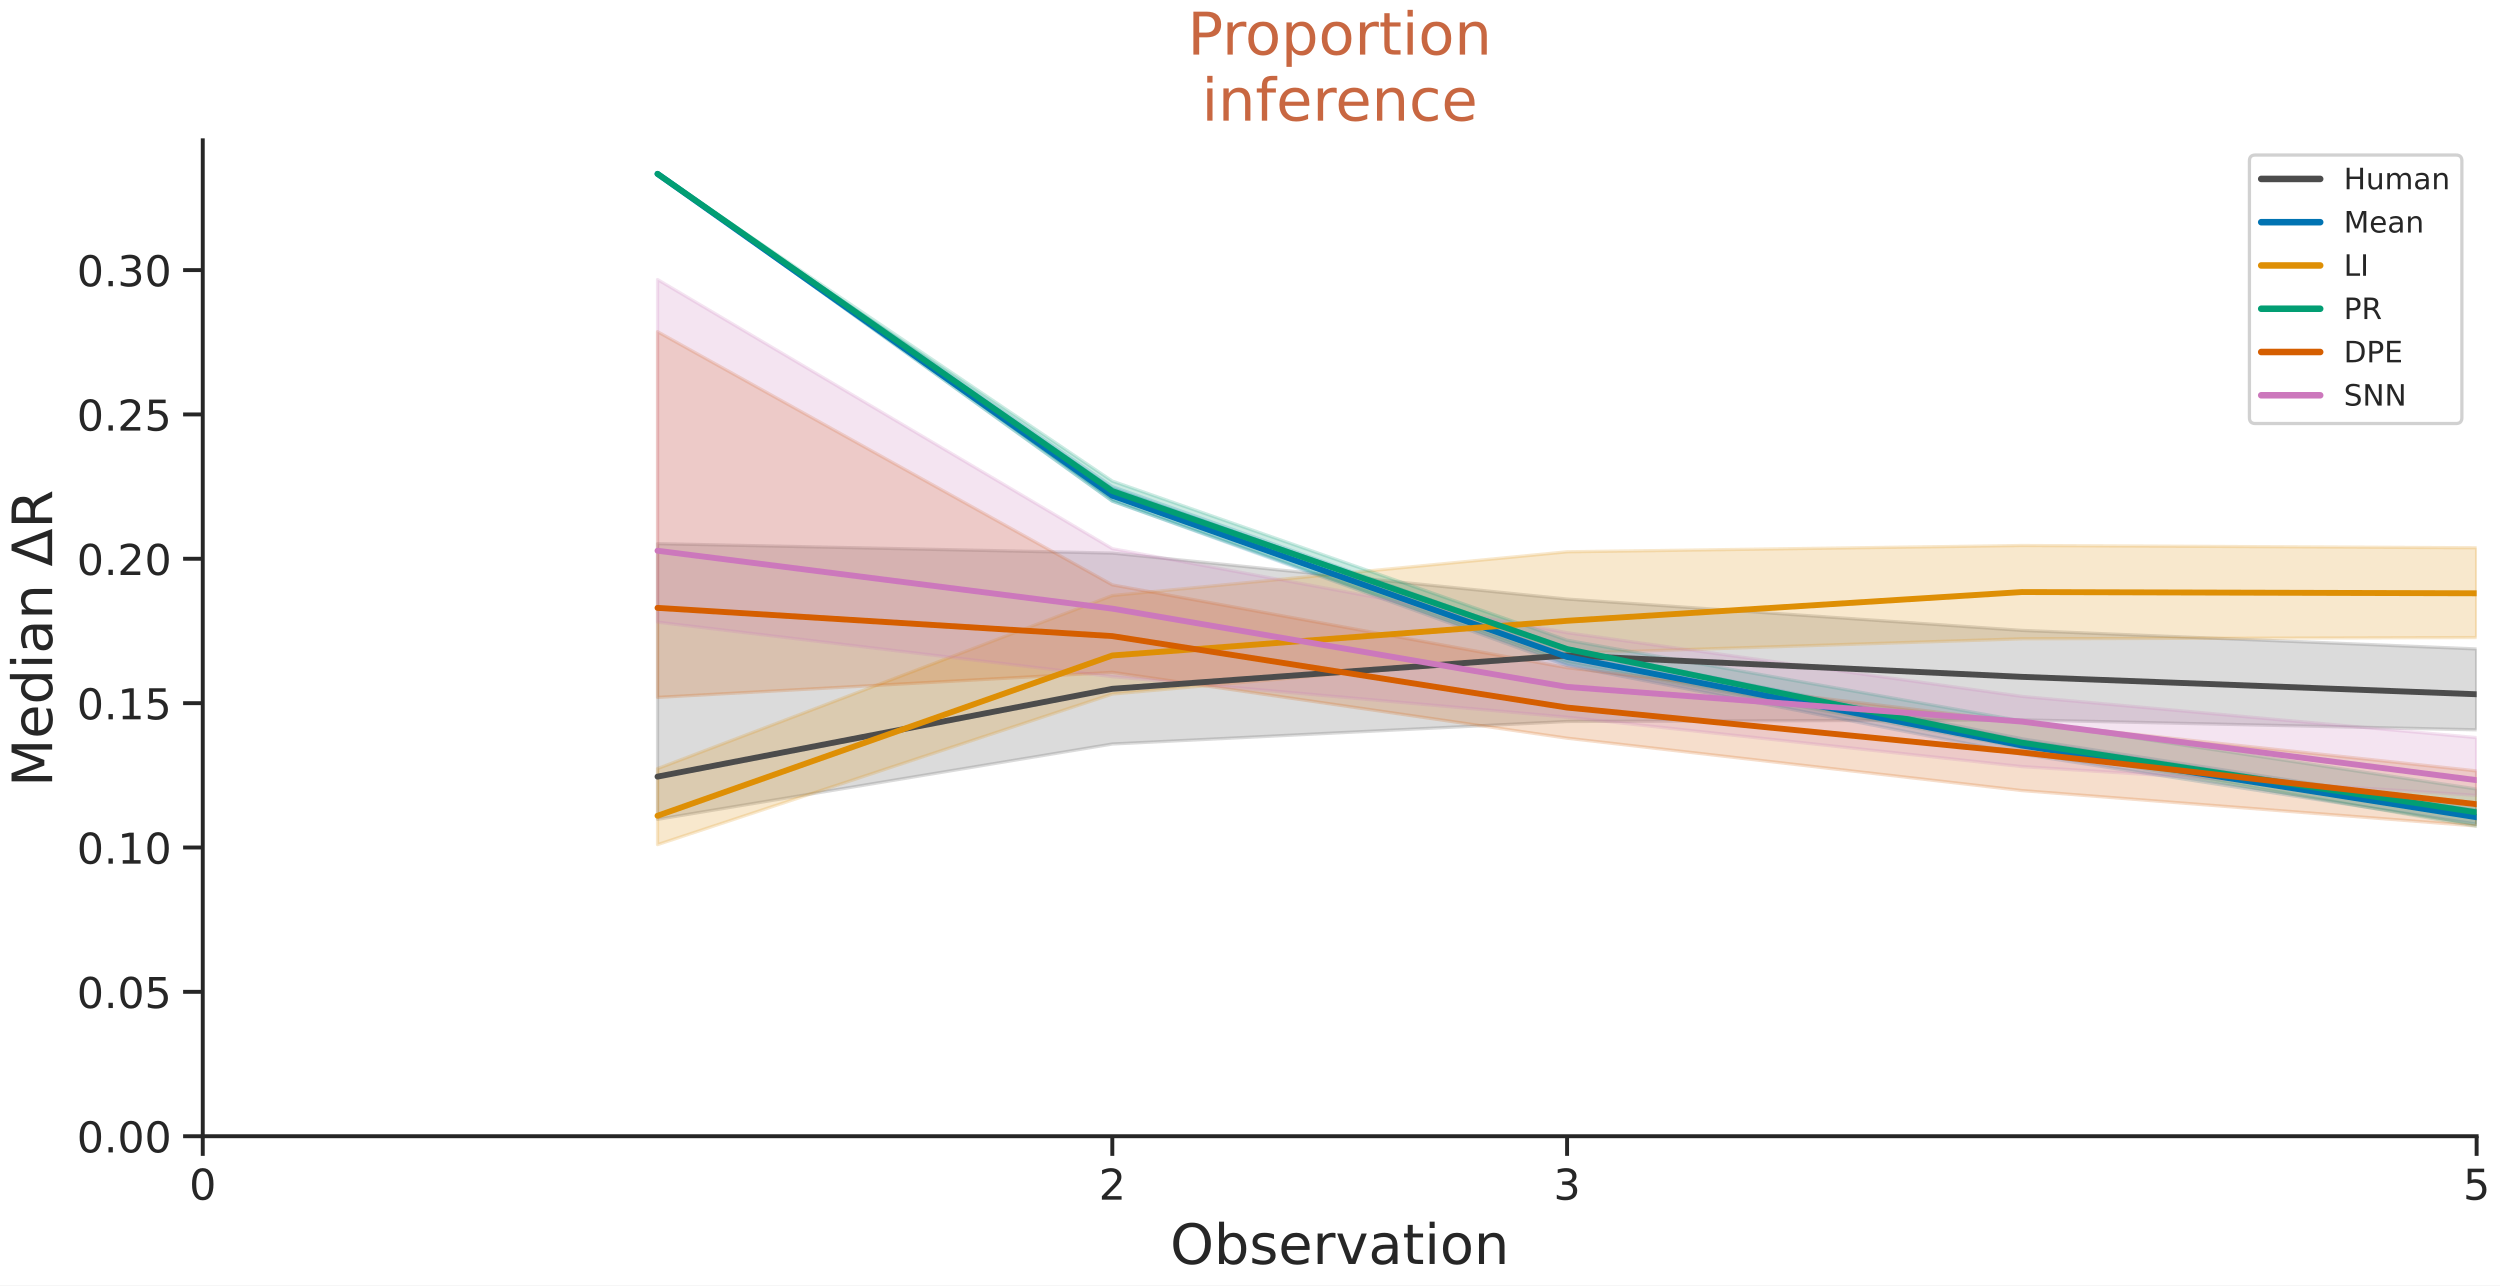
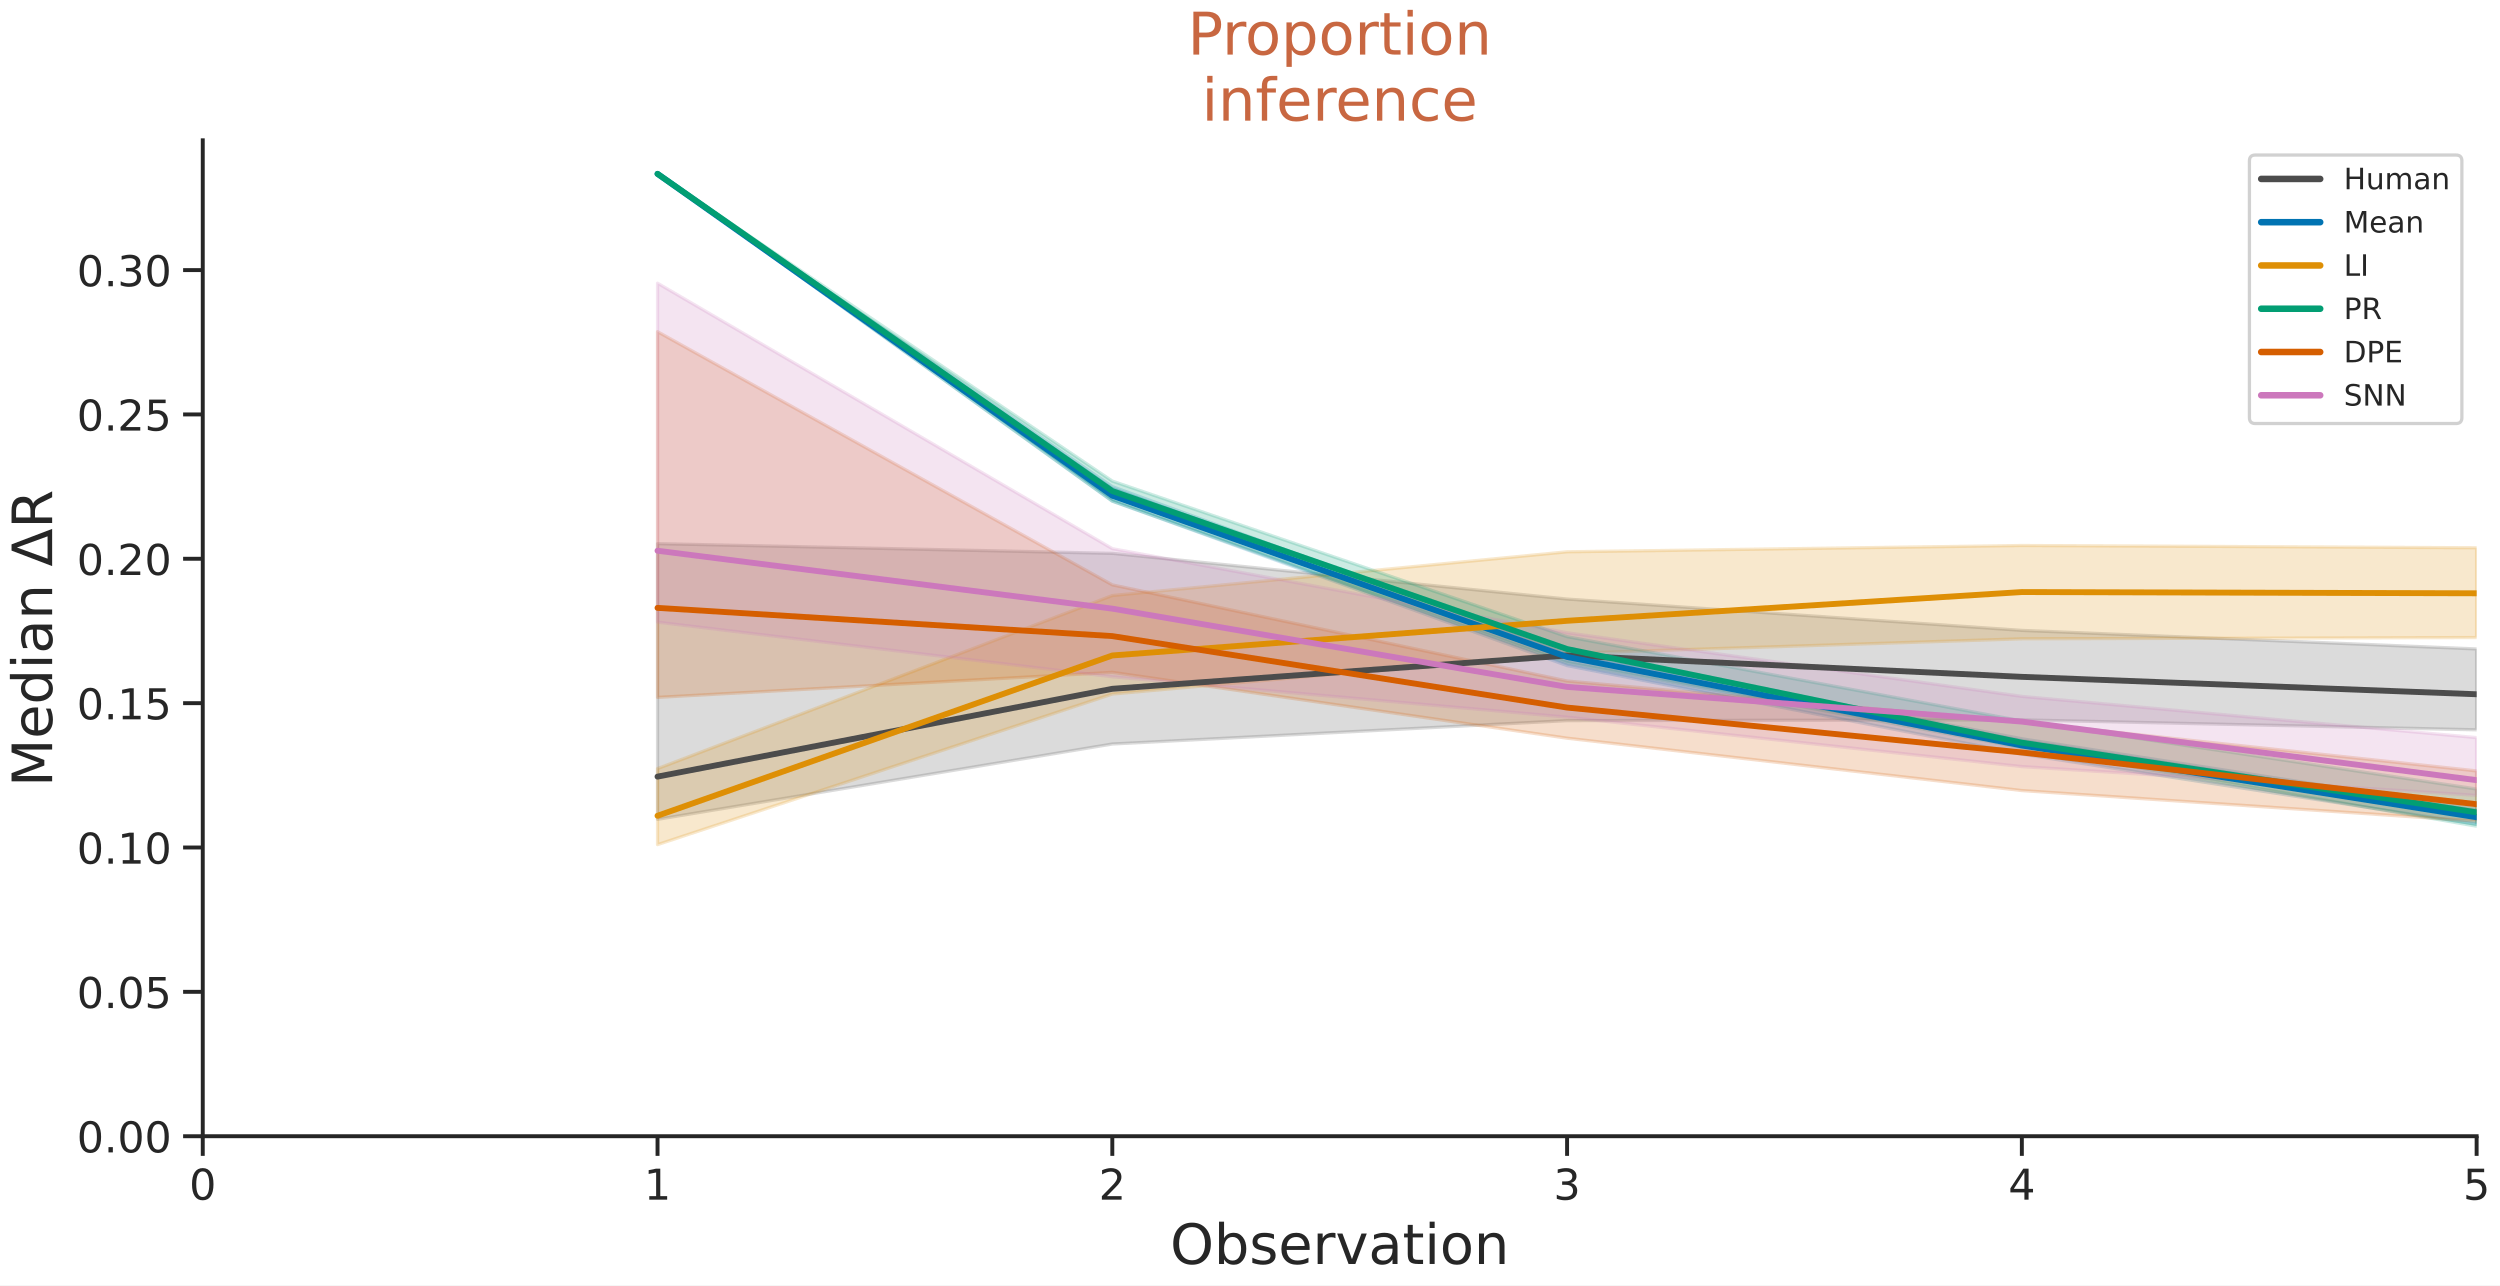
<svg xmlns="http://www.w3.org/2000/svg" xmlns:xlink="http://www.w3.org/1999/xlink" width="763.2pt" height="392.4pt" viewBox="0 0 763.2 392.4" version="1.1">
  <defs>
    <style type="text/css">*{stroke-linejoin: round; stroke-linecap: butt}</style>
  </defs>
  <g id="figure_1">
    <g id="patch_1">
      <path d="M 0 392.4  L 763.2 392.4  L 763.2 0  L 0 0  z " style="fill: #ffffff" />
    </g>
    <g id="axes_1">
      <g id="patch_2">
        <path d="M 61.898 346.865  L 756.064 346.865  L 756.064 42.833  L 61.898 42.833  z " style="fill: #ffffff" />
      </g>
      <g id="matplotlib.axis_1">
        <g id="xtick_1">
          <g id="line2d_1">
            <defs>
-               <path id="m73cd4282ad" d="M 0 0  L 0 6  " style="stroke: #262626; stroke-width: 1.2" />
-             </defs>
-             <g>
-               <use xlink:href="#m73cd4282ad" x="61.898" y="346.865" style="fill: #262626; stroke: #262626; stroke-width: 1.2" />
+               <path id="m73b53e0056" d="M 0 0  L 0 6  " style="stroke: #262626; stroke-width: 1.2" />
+             </defs>
+             <g>
+               <use xlink:href="#m73b53e0056" x="61.898" y="346.865" style="fill: #262626; stroke: #262626; stroke-width: 1.2" />
            </g>
          </g>
          <g id="text_1">
            <g style="fill: #262626" transform="translate(57.76274 366.2434) scale(0.13 -0.13)">
              <defs>
                <path id="DejaVuSans-30" d="M 2034 4250  Q 1547 4250 1301 3770  Q 1056 3291 1056 2328  Q 1056 1369 1301 889  Q 1547 409 2034 409  Q 2525 409 2770 889  Q 3016 1369 3016 2328  Q 3016 3291 2770 3770  Q 2525 4250 2034 4250  z M 2034 4750  Q 2819 4750 3233 4129  Q 3647 3509 3647 2328  Q 3647 1150 3233 529  Q 2819 -91 2034 -91  Q 1250 -91 836 529  Q 422 1150 422 2328  Q 422 3509 836 4129  Q 1250 4750 2034 4750  z " transform="scale(0.015625)" />
              </defs>
              <use xlink:href="#DejaVuSans-30" />
            </g>
          </g>
        </g>
        <g id="xtick_2">
          <g id="line2d_2">
            <g>
-               <use xlink:href="#m73cd4282ad" x="339.565" y="346.865" style="fill: #262626; stroke: #262626; stroke-width: 1.2" />
+               <use xlink:href="#m73b53e0056" x="200.732" y="346.865" style="fill: #262626; stroke: #262626; stroke-width: 1.2" />
            </g>
          </g>
          <g id="text_2">
-             <g style="fill: #262626" transform="translate(335.429 366.2434) scale(0.13 -0.13)">
-               <defs>
-                 <path id="DejaVuSans-32" d="M 1228 531  L 3431 531  L 3431 0  L 469 0  L 469 531  Q 828 903 1448 1529  Q 2069 2156 2228 2338  Q 2531 2678 2651 2914  Q 2772 3150 2772 3378  Q 2772 3750 2511 3984  Q 2250 4219 1831 4219  Q 1534 4219 1204 4116  Q 875 4013 500 3803  L 500 4441  Q 881 4594 1212 4672  Q 1544 4750 1819 4750  Q 2544 4750 2975 4387  Q 3406 4025 3406 3419  Q 3406 3131 3298 2873  Q 3191 2616 2906 2266  Q 2828 2175 2409 1742  Q 1991 1309 1228 531  z " transform="scale(0.015625)" />
-               </defs>
-               <use xlink:href="#DejaVuSans-32" />
+             <g style="fill: #262626" transform="translate(196.5959 366.2434) scale(0.13 -0.13)">
+               <defs>
+                 <path id="DejaVuSans-31" d="M 794 531  L 1825 531  L 1825 4091  L 703 3866  L 703 4441  L 1819 4666  L 2450 4666  L 2450 531  L 3481 531  L 3481 0  L 794 0  L 794 531  z " transform="scale(0.015625)" />
+               </defs>
+               <use xlink:href="#DejaVuSans-31" />
            </g>
          </g>
        </g>
        <g id="xtick_3">
          <g id="line2d_3">
            <g>
-               <use xlink:href="#m73cd4282ad" x="478.398" y="346.865" style="fill: #262626; stroke: #262626; stroke-width: 1.2" />
+               <use xlink:href="#m73b53e0056" x="339.565" y="346.865" style="fill: #262626; stroke: #262626; stroke-width: 1.2" />
            </g>
          </g>
          <g id="text_3">
-             <g style="fill: #262626" transform="translate(474.2622 366.2434) scale(0.13 -0.13)">
-               <defs>
-                 <path id="DejaVuSans-33" d="M 2597 2516  Q 3050 2419 3304 2112  Q 3559 1806 3559 1356  Q 3559 666 3084 287  Q 2609 -91 1734 -91  Q 1441 -91 1130 -33  Q 819 25 488 141  L 488 750  Q 750 597 1062 519  Q 1375 441 1716 441  Q 2309 441 2620 675  Q 2931 909 2931 1356  Q 2931 1769 2642 2001  Q 2353 2234 1838 2234  L 1294 2234  L 1294 2753  L 1863 2753  Q 2328 2753 2575 2939  Q 2822 3125 2822 3475  Q 2822 3834 2567 4026  Q 2313 4219 1838 4219  Q 1578 4219 1281 4162  Q 984 4106 628 3988  L 628 4550  Q 988 4650 1302 4700  Q 1616 4750 1894 4750  Q 2613 4750 3031 4423  Q 3450 4097 3450 3541  Q 3450 3153 3228 2886  Q 3006 2619 2597 2516  z " transform="scale(0.015625)" />
-               </defs>
-               <use xlink:href="#DejaVuSans-33" />
+             <g style="fill: #262626" transform="translate(335.429 366.2434) scale(0.13 -0.13)">
+               <defs>
+                 <path id="DejaVuSans-32" d="M 1228 531  L 3431 531  L 3431 0  L 469 0  L 469 531  Q 828 903 1448 1529  Q 2069 2156 2228 2338  Q 2531 2678 2651 2914  Q 2772 3150 2772 3378  Q 2772 3750 2511 3984  Q 2250 4219 1831 4219  Q 1534 4219 1204 4116  Q 875 4013 500 3803  L 500 4441  Q 881 4594 1212 4672  Q 1544 4750 1819 4750  Q 2544 4750 2975 4387  Q 3406 4025 3406 3419  Q 3406 3131 3298 2873  Q 3191 2616 2906 2266  Q 2828 2175 2409 1742  Q 1991 1309 1228 531  z " transform="scale(0.015625)" />
+               </defs>
+               <use xlink:href="#DejaVuSans-32" />
            </g>
          </g>
        </g>
        <g id="xtick_4">
          <g id="line2d_4">
            <g>
-               <use xlink:href="#m73cd4282ad" x="756.064" y="346.865" style="fill: #262626; stroke: #262626; stroke-width: 1.2" />
+               <use xlink:href="#m73b53e0056" x="478.398" y="346.865" style="fill: #262626; stroke: #262626; stroke-width: 1.2" />
            </g>
          </g>
          <g id="text_4">
+             <g style="fill: #262626" transform="translate(474.2622 366.2434) scale(0.13 -0.13)">
+               <defs>
+                 <path id="DejaVuSans-33" d="M 2597 2516  Q 3050 2419 3304 2112  Q 3559 1806 3559 1356  Q 3559 666 3084 287  Q 2609 -91 1734 -91  Q 1441 -91 1130 -33  Q 819 25 488 141  L 488 750  Q 750 597 1062 519  Q 1375 441 1716 441  Q 2309 441 2620 675  Q 2931 909 2931 1356  Q 2931 1769 2642 2001  Q 2353 2234 1838 2234  L 1294 2234  L 1294 2753  L 1863 2753  Q 2328 2753 2575 2939  Q 2822 3125 2822 3475  Q 2822 3834 2567 4026  Q 2313 4219 1838 4219  Q 1578 4219 1281 4162  Q 984 4106 628 3988  L 628 4550  Q 988 4650 1302 4700  Q 1616 4750 1894 4750  Q 2613 4750 3031 4423  Q 3450 4097 3450 3541  Q 3450 3153 3228 2886  Q 3006 2619 2597 2516  z " transform="scale(0.015625)" />
+               </defs>
+               <use xlink:href="#DejaVuSans-33" />
+             </g>
+           </g>
+         </g>
+         <g id="xtick_5">
+           <g id="line2d_5">
+             <g>
+               <use xlink:href="#m73b53e0056" x="617.231" y="346.865" style="fill: #262626; stroke: #262626; stroke-width: 1.2" />
+             </g>
+           </g>
+           <g id="text_5">
+             <g style="fill: #262626" transform="translate(613.0954 366.2434) scale(0.13 -0.13)">
+               <defs>
+                 <path id="DejaVuSans-34" d="M 2419 4116  L 825 1625  L 2419 1625  L 2419 4116  z M 2253 4666  L 3047 4666  L 3047 1625  L 3713 1625  L 3713 1100  L 3047 1100  L 3047 0  L 2419 0  L 2419 1100  L 313 1100  L 313 1709  L 2253 4666  z " transform="scale(0.015625)" />
+               </defs>
+               <use xlink:href="#DejaVuSans-34" />
+             </g>
+           </g>
+         </g>
+         <g id="xtick_6">
+           <g id="line2d_6">
+             <g>
+               <use xlink:href="#m73b53e0056" x="756.064" y="346.865" style="fill: #262626; stroke: #262626; stroke-width: 1.2" />
+             </g>
+           </g>
+           <g id="text_6">
            <g style="fill: #262626" transform="translate(751.9285 366.2434) scale(0.13 -0.13)">
              <defs>
                <path id="DejaVuSans-35" d="M 691 4666  L 3169 4666  L 3169 4134  L 1269 4134  L 1269 2991  Q 1406 3038 1543 3061  Q 1681 3084 1819 3084  Q 2600 3084 3056 2656  Q 3513 2228 3513 1497  Q 3513 744 3044 326  Q 2575 -91 1722 -91  Q 1428 -91 1123 -41  Q 819 9 494 109  L 494 744  Q 775 591 1075 516  Q 1375 441 1709 441  Q 2250 441 2565 725  Q 2881 1009 2881 1497  Q 2881 1984 2565 2268  Q 2250 2553 1709 2553  Q 1456 2553 1204 2497  Q 953 2441 691 2322  L 691 4666  z " transform="scale(0.015625)" />
              </defs>
              <use xlink:href="#DejaVuSans-35" />
            </g>
          </g>
        </g>
-         <g id="text_5">
+         <g id="text_7">
          <g style="fill: #262626" transform="translate(357.2202 385.8643) scale(0.17 -0.17)">
            <defs>
              <path id="DejaVuSans-4f" d="M 2522 4238  Q 1834 4238 1429 3725  Q 1025 3213 1025 2328  Q 1025 1447 1429 934  Q 1834 422 2522 422  Q 3209 422 3611 934  Q 4013 1447 4013 2328  Q 4013 3213 3611 3725  Q 3209 4238 2522 4238  z M 2522 4750  Q 3503 4750 4090 4092  Q 4678 3434 4678 2328  Q 4678 1225 4090 567  Q 3503 -91 2522 -91  Q 1538 -91 948 565  Q 359 1222 359 2328  Q 359 3434 948 4092  Q 1538 4750 2522 4750  z " transform="scale(0.015625)" />
              <path id="DejaVuSans-62" d="M 3116 1747  Q 3116 2381 2855 2742  Q 2594 3103 2138 3103  Q 1681 3103 1420 2742  Q 1159 2381 1159 1747  Q 1159 1113 1420 752  Q 1681 391 2138 391  Q 2594 391 2855 752  Q 3116 1113 3116 1747  z M 1159 2969  Q 1341 3281 1617 3432  Q 1894 3584 2278 3584  Q 2916 3584 3314 3078  Q 3713 2572 3713 1747  Q 3713 922 3314 415  Q 2916 -91 2278 -91  Q 1894 -91 1617 61  Q 1341 213 1159 525  L 1159 0  L 581 0  L 581 4863  L 1159 4863  L 1159 2969  z " transform="scale(0.015625)" />
              <path id="DejaVuSans-73" d="M 2834 3397  L 2834 2853  Q 2591 2978 2328 3040  Q 2066 3103 1784 3103  Q 1356 3103 1142 2972  Q 928 2841 928 2578  Q 928 2378 1081 2264  Q 1234 2150 1697 2047  L 1894 2003  Q 2506 1872 2764 1633  Q 3022 1394 3022 966  Q 3022 478 2636 193  Q 2250 -91 1575 -91  Q 1294 -91 989 -36  Q 684 19 347 128  L 347 722  Q 666 556 975 473  Q 1284 391 1588 391  Q 1994 391 2212 530  Q 2431 669 2431 922  Q 2431 1156 2273 1281  Q 2116 1406 1581 1522  L 1381 1569  Q 847 1681 609 1914  Q 372 2147 372 2553  Q 372 3047 722 3315  Q 1072 3584 1716 3584  Q 2034 3584 2315 3537  Q 2597 3491 2834 3397  z " transform="scale(0.015625)" />
              <path id="DejaVuSans-65" d="M 3597 1894  L 3597 1613  L 953 1613  Q 991 1019 1311 708  Q 1631 397 2203 397  Q 2534 397 2845 478  Q 3156 559 3463 722  L 3463 178  Q 3153 47 2828 -22  Q 2503 -91 2169 -91  Q 1331 -91 842 396  Q 353 884 353 1716  Q 353 2575 817 3079  Q 1281 3584 2069 3584  Q 2775 3584 3186 3129  Q 3597 2675 3597 1894  z M 3022 2063  Q 3016 2534 2758 2815  Q 2500 3097 2075 3097  Q 1594 3097 1305 2825  Q 1016 2553 972 2059  L 3022 2063  z " transform="scale(0.015625)" />
              <path id="DejaVuSans-72" d="M 2631 2963  Q 2534 3019 2420 3045  Q 2306 3072 2169 3072  Q 1681 3072 1420 2755  Q 1159 2438 1159 1844  L 1159 0  L 581 0  L 581 3500  L 1159 3500  L 1159 2956  Q 1341 3275 1631 3429  Q 1922 3584 2338 3584  Q 2397 3584 2469 3576  Q 2541 3569 2628 3553  L 2631 2963  z " transform="scale(0.015625)" />
              <path id="DejaVuSans-76" d="M 191 3500  L 800 3500  L 1894 563  L 2988 3500  L 3597 3500  L 2284 0  L 1503 0  L 191 3500  z " transform="scale(0.015625)" />
              <path id="DejaVuSans-61" d="M 2194 1759  Q 1497 1759 1228 1600  Q 959 1441 959 1056  Q 959 750 1161 570  Q 1363 391 1709 391  Q 2188 391 2477 730  Q 2766 1069 2766 1631  L 2766 1759  L 2194 1759  z M 3341 1997  L 3341 0  L 2766 0  L 2766 531  Q 2569 213 2275 61  Q 1981 -91 1556 -91  Q 1019 -91 701 211  Q 384 513 384 1019  Q 384 1609 779 1909  Q 1175 2209 1959 2209  L 2766 2209  L 2766 2266  Q 2766 2663 2505 2880  Q 2244 3097 1772 3097  Q 1472 3097 1187 3025  Q 903 2953 641 2809  L 641 3341  Q 956 3463 1253 3523  Q 1550 3584 1831 3584  Q 2591 3584 2966 3190  Q 3341 2797 3341 1997  z " transform="scale(0.015625)" />
              <path id="DejaVuSans-74" d="M 1172 4494  L 1172 3500  L 2356 3500  L 2356 3053  L 1172 3053  L 1172 1153  Q 1172 725 1289 603  Q 1406 481 1766 481  L 2356 481  L 2356 0  L 1766 0  Q 1100 0 847 248  Q 594 497 594 1153  L 594 3053  L 172 3053  L 172 3500  L 594 3500  L 594 4494  L 1172 4494  z " transform="scale(0.015625)" />
              <path id="DejaVuSans-69" d="M 603 3500  L 1178 3500  L 1178 0  L 603 0  L 603 3500  z M 603 4863  L 1178 4863  L 1178 4134  L 603 4134  L 603 4863  z " transform="scale(0.015625)" />
              <path id="DejaVuSans-6f" d="M 1959 3097  Q 1497 3097 1228 2736  Q 959 2375 959 1747  Q 959 1119 1226 758  Q 1494 397 1959 397  Q 2419 397 2687 759  Q 2956 1122 2956 1747  Q 2956 2369 2687 2733  Q 2419 3097 1959 3097  z M 1959 3584  Q 2709 3584 3137 3096  Q 3566 2609 3566 1747  Q 3566 888 3137 398  Q 2709 -91 1959 -91  Q 1206 -91 779 398  Q 353 888 353 1747  Q 353 2609 779 3096  Q 1206 3584 1959 3584  z " transform="scale(0.015625)" />
              <path id="DejaVuSans-6e" d="M 3513 2113  L 3513 0  L 2938 0  L 2938 2094  Q 2938 2591 2744 2837  Q 2550 3084 2163 3084  Q 1697 3084 1428 2787  Q 1159 2491 1159 1978  L 1159 0  L 581 0  L 581 3500  L 1159 3500  L 1159 2956  Q 1366 3272 1645 3428  Q 1925 3584 2291 3584  Q 2894 3584 3203 3211  Q 3513 2838 3513 2113  z " transform="scale(0.015625)" />
            </defs>
            <use xlink:href="#DejaVuSans-4f" />
            <use xlink:href="#DejaVuSans-62" transform="translate(78.71094 0)" />
            <use xlink:href="#DejaVuSans-73" transform="translate(142.1875 0)" />
            <use xlink:href="#DejaVuSans-65" transform="translate(194.2871 0)" />
            <use xlink:href="#DejaVuSans-72" transform="translate(255.8105 0)" />
            <use xlink:href="#DejaVuSans-76" transform="translate(296.9238 0)" />
            <use xlink:href="#DejaVuSans-61" transform="translate(356.1035 0)" />
            <use xlink:href="#DejaVuSans-74" transform="translate(417.3828 0)" />
            <use xlink:href="#DejaVuSans-69" transform="translate(456.5918 0)" />
            <use xlink:href="#DejaVuSans-6f" transform="translate(484.375 0)" />
            <use xlink:href="#DejaVuSans-6e" transform="translate(545.5566 0)" />
          </g>
        </g>
      </g>
      <g id="matplotlib.axis_2">
        <g id="ytick_1">
-           <g id="line2d_5">
-             <defs>
-               <path id="mb90b24f0c9" d="M 0 0  L -6 0  " style="stroke: #262626; stroke-width: 1.2" />
-             </defs>
-             <g>
-               <use xlink:href="#mb90b24f0c9" x="61.898" y="346.865" style="fill: #262626; stroke: #262626; stroke-width: 1.2" />
-             </g>
-           </g>
-           <g id="text_6">
+           <g id="line2d_7">
+             <defs>
+               <path id="m82cbc11b83" d="M 0 0  L -6 0  " style="stroke: #262626; stroke-width: 1.2" />
+             </defs>
+             <g>
+               <use xlink:href="#m82cbc11b83" x="61.898" y="346.865" style="fill: #262626; stroke: #262626; stroke-width: 1.2" />
+             </g>
+           </g>
+           <g id="text_8">
            <g style="fill: #262626" transform="translate(23.45305 351.8044) scale(0.13 -0.13)">
              <defs>
                <path id="DejaVuSans-2e" d="M 684 794  L 1344 794  L 1344 0  L 684 0  L 684 794  z " transform="scale(0.015625)" />
              </defs>
              <use xlink:href="#DejaVuSans-30" />
              <use xlink:href="#DejaVuSans-2e" transform="translate(63.62305 0)" />
              <use xlink:href="#DejaVuSans-30" transform="translate(95.41016 0)" />
              <use xlink:href="#DejaVuSans-30" transform="translate(159.0332 0)" />
            </g>
          </g>
        </g>
        <g id="ytick_2">
-           <g id="line2d_6">
-             <g>
-               <use xlink:href="#mb90b24f0c9" x="61.898" y="302.796" style="fill: #262626; stroke: #262626; stroke-width: 1.2" />
-             </g>
-           </g>
-           <g id="text_7">
+           <g id="line2d_8">
+             <g>
+               <use xlink:href="#m82cbc11b83" x="61.898" y="302.796" style="fill: #262626; stroke: #262626; stroke-width: 1.2" />
+             </g>
+           </g>
+           <g id="text_9">
            <g style="fill: #262626" transform="translate(23.45305 307.7354) scale(0.13 -0.13)">
              <use xlink:href="#DejaVuSans-30" />
              <use xlink:href="#DejaVuSans-2e" transform="translate(63.62305 0)" />
              <use xlink:href="#DejaVuSans-30" transform="translate(95.41016 0)" />
              <use xlink:href="#DejaVuSans-35" transform="translate(159.0332 0)" />
            </g>
          </g>
        </g>
        <g id="ytick_3">
-           <g id="line2d_7">
-             <g>
-               <use xlink:href="#mb90b24f0c9" x="61.898" y="258.727" style="fill: #262626; stroke: #262626; stroke-width: 1.2" />
-             </g>
-           </g>
-           <g id="text_8">
+           <g id="line2d_9">
+             <g>
+               <use xlink:href="#m82cbc11b83" x="61.898" y="258.727" style="fill: #262626; stroke: #262626; stroke-width: 1.2" />
+             </g>
+           </g>
+           <g id="text_10">
            <g style="fill: #262626" transform="translate(23.45305 263.6664) scale(0.13 -0.13)">
-               <defs>
-                 <path id="DejaVuSans-31" d="M 794 531  L 1825 531  L 1825 4091  L 703 3866  L 703 4441  L 1819 4666  L 2450 4666  L 2450 531  L 3481 531  L 3481 0  L 794 0  L 794 531  z " transform="scale(0.015625)" />
-               </defs>
              <use xlink:href="#DejaVuSans-30" />
              <use xlink:href="#DejaVuSans-2e" transform="translate(63.62305 0)" />
              <use xlink:href="#DejaVuSans-31" transform="translate(95.41016 0)" />
              <use xlink:href="#DejaVuSans-30" transform="translate(159.0332 0)" />
            </g>
          </g>
        </g>
        <g id="ytick_4">
-           <g id="line2d_8">
-             <g>
-               <use xlink:href="#mb90b24f0c9" x="61.898" y="214.658" style="fill: #262626; stroke: #262626; stroke-width: 1.2" />
-             </g>
-           </g>
-           <g id="text_9">
+           <g id="line2d_10">
+             <g>
+               <use xlink:href="#m82cbc11b83" x="61.898" y="214.658" style="fill: #262626; stroke: #262626; stroke-width: 1.2" />
+             </g>
+           </g>
+           <g id="text_11">
            <g style="fill: #262626" transform="translate(23.45305 219.5974) scale(0.13 -0.13)">
              <use xlink:href="#DejaVuSans-30" />
              <use xlink:href="#DejaVuSans-2e" transform="translate(63.62305 0)" />
              <use xlink:href="#DejaVuSans-31" transform="translate(95.41016 0)" />
              <use xlink:href="#DejaVuSans-35" transform="translate(159.0332 0)" />
            </g>
          </g>
        </g>
        <g id="ytick_5">
-           <g id="line2d_9">
-             <g>
-               <use xlink:href="#mb90b24f0c9" x="61.898" y="170.589" style="fill: #262626; stroke: #262626; stroke-width: 1.2" />
-             </g>
-           </g>
-           <g id="text_10">
+           <g id="line2d_11">
+             <g>
+               <use xlink:href="#m82cbc11b83" x="61.898" y="170.589" style="fill: #262626; stroke: #262626; stroke-width: 1.2" />
+             </g>
+           </g>
+           <g id="text_12">
            <g style="fill: #262626" transform="translate(23.45305 175.5284) scale(0.13 -0.13)">
              <use xlink:href="#DejaVuSans-30" />
              <use xlink:href="#DejaVuSans-2e" transform="translate(63.62305 0)" />
              <use xlink:href="#DejaVuSans-32" transform="translate(95.41016 0)" />
              <use xlink:href="#DejaVuSans-30" transform="translate(159.0332 0)" />
            </g>
          </g>
        </g>
        <g id="ytick_6">
-           <g id="line2d_10">
-             <g>
-               <use xlink:href="#mb90b24f0c9" x="61.898" y="126.52" style="fill: #262626; stroke: #262626; stroke-width: 1.2" />
-             </g>
-           </g>
-           <g id="text_11">
+           <g id="line2d_12">
+             <g>
+               <use xlink:href="#m82cbc11b83" x="61.898" y="126.52" style="fill: #262626; stroke: #262626; stroke-width: 1.2" />
+             </g>
+           </g>
+           <g id="text_13">
            <g style="fill: #262626" transform="translate(23.45305 131.4595) scale(0.13 -0.13)">
              <use xlink:href="#DejaVuSans-30" />
              <use xlink:href="#DejaVuSans-2e" transform="translate(63.62305 0)" />
              <use xlink:href="#DejaVuSans-32" transform="translate(95.41016 0)" />
              <use xlink:href="#DejaVuSans-35" transform="translate(159.0332 0)" />
            </g>
          </g>
        </g>
        <g id="ytick_7">
-           <g id="line2d_11">
-             <g>
-               <use xlink:href="#mb90b24f0c9" x="61.898" y="82.452" style="fill: #262626; stroke: #262626; stroke-width: 1.2" />
-             </g>
-           </g>
-           <g id="text_12">
+           <g id="line2d_13">
+             <g>
+               <use xlink:href="#m82cbc11b83" x="61.898" y="82.452" style="fill: #262626; stroke: #262626; stroke-width: 1.2" />
+             </g>
+           </g>
+           <g id="text_14">
            <g style="fill: #262626" transform="translate(23.45305 87.39049) scale(0.13 -0.13)">
              <use xlink:href="#DejaVuSans-30" />
              <use xlink:href="#DejaVuSans-2e" transform="translate(63.62305 0)" />
              <use xlink:href="#DejaVuSans-33" transform="translate(95.41016 0)" />
              <use xlink:href="#DejaVuSans-30" transform="translate(159.0332 0)" />
            </g>
          </g>
        </g>
-         <g id="text_13">
+         <g id="text_15">
          <g style="fill: #262626" transform="translate(15.91758 240.189) rotate(-90) scale(0.17 -0.17)">
            <defs>
              <path id="DejaVuSans-4d" d="M 628 4666  L 1569 4666  L 2759 1491  L 3956 4666  L 4897 4666  L 4897 0  L 4281 0  L 4281 4097  L 3078 897  L 2444 897  L 1241 4097  L 1241 0  L 628 0  L 628 4666  z " transform="scale(0.015625)" />
              <path id="DejaVuSans-64" d="M 2906 2969  L 2906 4863  L 3481 4863  L 3481 0  L 2906 0  L 2906 525  Q 2725 213 2448 61  Q 2172 -91 1784 -91  Q 1150 -91 751 415  Q 353 922 353 1747  Q 353 2572 751 3078  Q 1150 3584 1784 3584  Q 2172 3584 2448 3432  Q 2725 3281 2906 2969  z M 947 1747  Q 947 1113 1208 752  Q 1469 391 1925 391  Q 2381 391 2643 752  Q 2906 1113 2906 1747  Q 2906 2381 2643 2742  Q 2381 3103 1925 3103  Q 1469 3103 1208 2742  Q 947 2381 947 1747  z " transform="scale(0.015625)" />
              <path id="DejaVuSans-20" transform="scale(0.015625)" />
              <path id="DejaVuSans-394" d="M 2188 4044  L 906 525  L 3472 525  L 2188 4044  z M 50 0  L 1831 4666  L 2547 4666  L 4325 0  L 50 0  z " transform="scale(0.015625)" />
              <path id="DejaVuSans-52" d="M 2841 2188  Q 3044 2119 3236 1894  Q 3428 1669 3622 1275  L 4263 0  L 3584 0  L 2988 1197  Q 2756 1666 2539 1819  Q 2322 1972 1947 1972  L 1259 1972  L 1259 0  L 628 0  L 628 4666  L 2053 4666  Q 2853 4666 3247 4331  Q 3641 3997 3641 3322  Q 3641 2881 3436 2590  Q 3231 2300 2841 2188  z M 1259 4147  L 1259 2491  L 2053 2491  Q 2509 2491 2742 2702  Q 2975 2913 2975 3322  Q 2975 3731 2742 3939  Q 2509 4147 2053 4147  L 1259 4147  z " transform="scale(0.015625)" />
            </defs>
            <use xlink:href="#DejaVuSans-4d" />
            <use xlink:href="#DejaVuSans-65" transform="translate(86.2793 0)" />
            <use xlink:href="#DejaVuSans-64" transform="translate(147.8027 0)" />
            <use xlink:href="#DejaVuSans-69" transform="translate(211.2793 0)" />
            <use xlink:href="#DejaVuSans-61" transform="translate(239.0625 0)" />
            <use xlink:href="#DejaVuSans-6e" transform="translate(300.3418 0)" />
            <use xlink:href="#DejaVuSans-20" transform="translate(363.7207 0)" />
            <use xlink:href="#DejaVuSans-394" transform="translate(395.5078 0)" />
            <use xlink:href="#DejaVuSans-52" transform="translate(463.916 0)" />
          </g>
        </g>
      </g>
      <g id="FillBetweenPolyCollection_1">
        <defs>
-           <path id="m88cb000e66" d="M 200.732 -226.429  L 200.732 -142.266  L 339.565 -165.274  L 478.398 -172.149  L 617.231 -172.638  L 756.064 -169.598  L 756.064 -194.285  L 756.064 -194.285  L 617.231 -199.952  L 478.398 -209.515  L 339.565 -223.547  L 200.732 -226.429  z " style="stroke: #4c4c4c; stroke-opacity: 0.2" />
-         </defs>
-         <g clip-path="url(#p555cd44fff)">
-           <use xlink:href="#m88cb000e66" x="0" y="392.4" style="fill: #4c4c4c; fill-opacity: 0.2; stroke: #4c4c4c; stroke-opacity: 0.2" />
+           <path id="m3eaa7717a4" d="M 200.732 -226.429  L 200.732 -142.266  L 339.565 -165.274  L 478.398 -172.409  L 617.231 -172.638  L 756.064 -169.598  L 756.064 -194.285  L 756.064 -194.285  L 617.231 -199.952  L 478.398 -209.515  L 339.565 -223.468  L 200.732 -226.429  z " style="stroke: #4c4c4c; stroke-opacity: 0.2" />
+         </defs>
+         <g clip-path="url(#pa606fa6cf9)">
+           <use xlink:href="#m3eaa7717a4" x="0" y="392.4" style="fill: #4c4c4c; fill-opacity: 0.2; stroke: #4c4c4c; stroke-opacity: 0.2" />
        </g>
      </g>
      <g id="FillBetweenPolyCollection_2">
        <defs>
-           <path id="m7009138120" d="M 200.732 -339.328  L 200.732 -339.328  L 339.565 -239.438  L 478.398 -189.199  L 617.231 -162.163  L 756.064 -140.808  L 756.064 -145.424  L 756.064 -145.424  L 617.231 -166.871  L 478.398 -194.488  L 339.565 -243.845  L 200.732 -339.328  z " style="stroke: #0173b2; stroke-opacity: 0.2" />
-         </defs>
-         <g clip-path="url(#p555cd44fff)">
-           <use xlink:href="#m7009138120" x="0" y="392.4" style="fill: #0173b2; fill-opacity: 0.2; stroke: #0173b2; stroke-opacity: 0.2" />
+           <path id="mb41fafcdd6" d="M 200.732 -339.328  L 200.732 -339.328  L 339.565 -239.438  L 478.398 -189.199  L 617.231 -162.171  L 756.064 -140.787  L 756.064 -145.424  L 756.064 -145.424  L 617.231 -166.871  L 478.398 -193.166  L 339.565 -243.845  L 200.732 -339.328  z " style="stroke: #0173b2; stroke-opacity: 0.2" />
+         </defs>
+         <g clip-path="url(#pa606fa6cf9)">
+           <use xlink:href="#mb41fafcdd6" x="0" y="392.4" style="fill: #0173b2; fill-opacity: 0.2; stroke: #0173b2; stroke-opacity: 0.2" />
        </g>
      </g>
      <g id="FillBetweenPolyCollection_3">
        <defs>
-           <path id="m0de39bd716" d="M 200.732 -157.764  L 200.732 -134.554  L 339.565 -180.522  L 478.398 -192.94  L 617.231 -197.391  L 756.064 -197.773  L 756.064 -225.179  L 756.064 -225.179  L 617.231 -225.871  L 478.398 -223.949  L 339.565 -210.601  L 200.732 -157.764  z " style="stroke: #de8f05; stroke-opacity: 0.2" />
-         </defs>
-         <g clip-path="url(#p555cd44fff)">
-           <use xlink:href="#m0de39bd716" x="0" y="392.4" style="fill: #de8f05; fill-opacity: 0.2; stroke: #de8f05; stroke-opacity: 0.2" />
+           <path id="m472ce88fea" d="M 200.732 -157.764  L 200.732 -134.554  L 339.565 -180.522  L 478.398 -192.94  L 617.231 -197.391  L 756.064 -197.773  L 756.064 -225.179  L 756.064 -225.179  L 617.231 -225.871  L 478.398 -223.949  L 339.565 -210.601  L 200.732 -157.764  z " style="stroke: #de8f05; stroke-opacity: 0.2" />
+         </defs>
+         <g clip-path="url(#pa606fa6cf9)">
+           <use xlink:href="#m472ce88fea" x="0" y="392.4" style="fill: #de8f05; fill-opacity: 0.2; stroke: #de8f05; stroke-opacity: 0.2" />
        </g>
      </g>
      <g id="FillBetweenPolyCollection_4">
        <defs>
-           <path id="m58c6d138af" d="M 200.732 -339.328  L 200.732 -339.328  L 339.565 -239.393  L 478.398 -190.09  L 617.231 -164.163  L 756.064 -140.178  L 756.064 -151.523  L 756.064 -151.523  L 617.231 -172.307  L 478.398 -196.959  L 339.565 -245.532  L 200.732 -339.328  z " style="stroke: #029e73; stroke-opacity: 0.2" />
-         </defs>
-         <g clip-path="url(#p555cd44fff)">
-           <use xlink:href="#m58c6d138af" x="0" y="392.4" style="fill: #029e73; fill-opacity: 0.2; stroke: #029e73; stroke-opacity: 0.2" />
+           <path id="m93155e815b" d="M 200.732 -339.328  L 200.732 -339.328  L 339.565 -239.393  L 478.398 -190.09  L 617.231 -164.163  L 756.064 -140.178  L 756.064 -151.523  L 756.064 -151.523  L 617.231 -172.307  L 478.398 -198.032  L 339.565 -245.532  L 200.732 -339.328  z " style="stroke: #029e73; stroke-opacity: 0.2" />
+         </defs>
+         <g clip-path="url(#pa606fa6cf9)">
+           <use xlink:href="#m93155e815b" x="0" y="392.4" style="fill: #029e73; fill-opacity: 0.2; stroke: #029e73; stroke-opacity: 0.2" />
        </g>
      </g>
      <g id="FillBetweenPolyCollection_5">
        <defs>
-           <path id="m4eb6ebb820" d="M 200.732 -291.146  L 200.732 -179.504  L 339.565 -187.151  L 478.398 -167.043  L 617.231 -151.056  L 756.064 -140.227  L 756.064 -157.05  L 756.064 -157.05  L 617.231 -171.915  L 478.398 -188.562  L 339.565 -213.851  L 200.732 -291.146  z " style="stroke: #d55e00; stroke-opacity: 0.2" />
-         </defs>
-         <g clip-path="url(#p555cd44fff)">
-           <use xlink:href="#m4eb6ebb820" x="0" y="392.4" style="fill: #d55e00; fill-opacity: 0.2; stroke: #d55e00; stroke-opacity: 0.2" />
+           <path id="md641abc2f8" d="M 200.732 -291.146  L 200.732 -179.504  L 339.565 -187.151  L 478.398 -167.043  L 617.231 -151.056  L 756.064 -141.728  L 756.064 -157.05  L 756.064 -157.05  L 617.231 -171.915  L 478.398 -184.509  L 339.565 -213.851  L 200.732 -291.146  z " style="stroke: #d55e00; stroke-opacity: 0.2" />
+         </defs>
+         <g clip-path="url(#pa606fa6cf9)">
+           <use xlink:href="#md641abc2f8" x="0" y="392.4" style="fill: #d55e00; fill-opacity: 0.2; stroke: #d55e00; stroke-opacity: 0.2" />
        </g>
      </g>
      <g id="FillBetweenPolyCollection_6">
        <defs>
-           <path id="md6855eca1f" d="M 200.732 -307.07  L 200.732 -202.461  L 339.565 -185.826  L 478.398 -173.462  L 617.231 -158.372  L 756.064 -149.584  L 756.064 -167.213  L 756.064 -167.213  L 617.231 -179.804  L 478.398 -199.246  L 339.565 -224.907  L 200.732 -307.07  z " style="stroke: #cc78bc; stroke-opacity: 0.2" />
-         </defs>
-         <g clip-path="url(#p555cd44fff)">
-           <use xlink:href="#md6855eca1f" x="0" y="392.4" style="fill: #cc78bc; fill-opacity: 0.2; stroke: #cc78bc; stroke-opacity: 0.2" />
+           <path id="m6352f8f153" d="M 200.732 -305.953  L 200.732 -202.461  L 339.565 -185.784  L 478.398 -173.462  L 617.231 -158.372  L 756.064 -149.584  L 756.064 -167.213  L 756.064 -167.213  L 617.231 -179.804  L 478.398 -199.246  L 339.565 -224.907  L 200.732 -305.953  z " style="stroke: #cc78bc; stroke-opacity: 0.2" />
+         </defs>
+         <g clip-path="url(#pa606fa6cf9)">
+           <use xlink:href="#m6352f8f153" x="0" y="392.4" style="fill: #cc78bc; fill-opacity: 0.2; stroke: #cc78bc; stroke-opacity: 0.2" />
        </g>
      </g>
      <g id="patch_3">
        <path d="M 61.898 346.865  L 61.898 42.833  " style="fill: none; stroke: #262626; stroke-width: 1.2; stroke-linejoin: miter; stroke-linecap: square" />
      </g>
      <g id="patch_4">
        <path d="M 61.898 346.865  L 756.064 346.865  " style="fill: none; stroke: #262626; stroke-width: 1.2; stroke-linejoin: miter; stroke-linecap: square" />
      </g>
-       <g id="line2d_12">
-         <path d="M 200.732 237.084  L 339.565 210.278  L 478.398 200.098  L 617.231 206.629  L 756.064 211.944  " clip-path="url(#p555cd44fff)" style="fill: none; stroke: #4c4c4c; stroke-width: 1.8; stroke-linecap: round" />
-       </g>
-       <g id="text_14">
+       <g id="line2d_14">
+         <path d="M 200.732 237.084  L 339.565 210.278  L 478.398 200.098  L 617.231 206.629  L 756.064 211.944  " clip-path="url(#pa606fa6cf9)" style="fill: none; stroke: #4c4c4c; stroke-width: 1.8; stroke-linecap: round" />
+       </g>
+       <g id="text_16">
        <g style="fill: #c86741" transform="translate(362.5483 16.67743) scale(0.18 -0.18)">
          <defs>
            <path id="DejaVuSans-50" d="M 1259 4147  L 1259 2394  L 2053 2394  Q 2494 2394 2734 2622  Q 2975 2850 2975 3272  Q 2975 3691 2734 3919  Q 2494 4147 2053 4147  L 1259 4147  z M 628 4666  L 2053 4666  Q 2838 4666 3239 4311  Q 3641 3956 3641 3272  Q 3641 2581 3239 2228  Q 2838 1875 2053 1875  L 1259 1875  L 1259 0  L 628 0  L 628 4666  z " transform="scale(0.015625)" />
            <path id="DejaVuSans-70" d="M 1159 525  L 1159 -1331  L 581 -1331  L 581 3500  L 1159 3500  L 1159 2969  Q 1341 3281 1617 3432  Q 1894 3584 2278 3584  Q 2916 3584 3314 3078  Q 3713 2572 3713 1747  Q 3713 922 3314 415  Q 2916 -91 2278 -91  Q 1894 -91 1617 61  Q 1341 213 1159 525  z M 3116 1747  Q 3116 2381 2855 2742  Q 2594 3103 2138 3103  Q 1681 3103 1420 2742  Q 1159 2381 1159 1747  Q 1159 1113 1420 752  Q 1681 391 2138 391  Q 2594 391 2855 752  Q 3116 1113 3116 1747  z " transform="scale(0.015625)" />
          </defs>
          <use xlink:href="#DejaVuSans-50" />
          <use xlink:href="#DejaVuSans-72" transform="translate(58.55273 0)" />
          <use xlink:href="#DejaVuSans-6f" transform="translate(97.41602 0)" />
          <use xlink:href="#DejaVuSans-70" transform="translate(158.5977 0)" />
          <use xlink:href="#DejaVuSans-6f" transform="translate(222.0742 0)" />
          <use xlink:href="#DejaVuSans-72" transform="translate(283.2559 0)" />
          <use xlink:href="#DejaVuSans-74" transform="translate(324.3691 0)" />
          <use xlink:href="#DejaVuSans-69" transform="translate(363.5781 0)" />
          <use xlink:href="#DejaVuSans-6f" transform="translate(391.3613 0)" />
          <use xlink:href="#DejaVuSans-6e" transform="translate(452.543 0)" />
        </g>
        <g style="fill: #c86741" transform="translate(366.8458 36.83349) scale(0.18 -0.18)">
          <defs>
            <path id="DejaVuSans-66" d="M 2375 4863  L 2375 4384  L 1825 4384  Q 1516 4384 1395 4259  Q 1275 4134 1275 3809  L 1275 3500  L 2222 3500  L 2222 3053  L 1275 3053  L 1275 0  L 697 0  L 697 3053  L 147 3053  L 147 3500  L 697 3500  L 697 3744  Q 697 4328 969 4595  Q 1241 4863 1831 4863  L 2375 4863  z " transform="scale(0.015625)" />
            <path id="DejaVuSans-63" d="M 3122 3366  L 3122 2828  Q 2878 2963 2633 3030  Q 2388 3097 2138 3097  Q 1578 3097 1268 2742  Q 959 2388 959 1747  Q 959 1106 1268 751  Q 1578 397 2138 397  Q 2388 397 2633 464  Q 2878 531 3122 666  L 3122 134  Q 2881 22 2623 -34  Q 2366 -91 2075 -91  Q 1284 -91 818 406  Q 353 903 353 1747  Q 353 2603 823 3093  Q 1294 3584 2113 3584  Q 2378 3584 2631 3529  Q 2884 3475 3122 3366  z " transform="scale(0.015625)" />
          </defs>
          <use xlink:href="#DejaVuSans-69" />
          <use xlink:href="#DejaVuSans-6e" transform="translate(27.7832 0)" />
          <use xlink:href="#DejaVuSans-66" transform="translate(91.16211 0)" />
          <use xlink:href="#DejaVuSans-65" transform="translate(126.3672 0)" />
          <use xlink:href="#DejaVuSans-72" transform="translate(187.8906 0)" />
          <use xlink:href="#DejaVuSans-65" transform="translate(226.7539 0)" />
          <use xlink:href="#DejaVuSans-6e" transform="translate(288.2773 0)" />
          <use xlink:href="#DejaVuSans-63" transform="translate(351.6562 0)" />
          <use xlink:href="#DejaVuSans-65" transform="translate(406.6367 0)" />
        </g>
      </g>
-       <g id="line2d_13">
-         <path d="M 200.732 53.072  L 339.565 151.328  L 478.398 200.556  L 617.231 227.585  L 756.064 249.494  " clip-path="url(#p555cd44fff)" style="fill: none; stroke: #0173b2; stroke-width: 1.8; stroke-linecap: round" />
-       </g>
-       <g id="line2d_14">
-         <path d="M 200.732 249.032  L 339.565 200.101  L 478.398 189.516  L 617.231 180.74  L 756.064 181.122  " clip-path="url(#p555cd44fff)" style="fill: none; stroke: #de8f05; stroke-width: 1.8; stroke-linecap: round" />
+       <g id="line2d_15">
+         <path d="M 200.732 53.072  L 339.565 151.328  L 478.398 200.556  L 617.231 227.585  L 756.064 249.494  " clip-path="url(#pa606fa6cf9)" style="fill: none; stroke: #0173b2; stroke-width: 1.8; stroke-linecap: round" />
+       </g>
+       <g id="line2d_16">
+         <path d="M 200.732 249.032  L 339.565 200.101  L 478.398 189.516  L 617.231 180.74  L 756.064 181.122  " clip-path="url(#pa606fa6cf9)" style="fill: none; stroke: #de8f05; stroke-width: 1.8; stroke-linecap: round" />
      </g>
      <g id="legend_1">
        <g id="patch_5">
          <path d="M 688.506 129.295  L 749.764 129.295  Q 751.564 129.295 751.564 127.495  L 751.564 49.133  Q 751.564 47.333 749.764 47.333  L 688.506 47.333  Q 686.706 47.333 686.706 49.133  L 686.706 127.495  Q 686.706 129.295 688.506 129.295  z " style="fill: #ffffff; opacity: 0.9; stroke: #cccccc; stroke-linejoin: miter" />
        </g>
-         <g id="line2d_15">
+         <g id="line2d_17">
          <path d="M 690.306 54.622  L 699.306 54.622  L 708.306 54.622  " style="fill: none; stroke: #4c4c4c; stroke-width: 2; stroke-linecap: round" />
        </g>
-         <g id="text_15">
+         <g id="text_17">
          <g style="fill: #262626" transform="translate(715.5065 57.77208) scale(0.09 -0.09)">
            <defs>
              <path id="DejaVuSans-48" d="M 628 4666  L 1259 4666  L 1259 2753  L 3553 2753  L 3553 4666  L 4184 4666  L 4184 0  L 3553 0  L 3553 2222  L 1259 2222  L 1259 0  L 628 0  L 628 4666  z " transform="scale(0.015625)" />
              <path id="DejaVuSans-75" d="M 544 1381  L 544 3500  L 1119 3500  L 1119 1403  Q 1119 906 1312 657  Q 1506 409 1894 409  Q 2359 409 2629 706  Q 2900 1003 2900 1516  L 2900 3500  L 3475 3500  L 3475 0  L 2900 0  L 2900 538  Q 2691 219 2414 64  Q 2138 -91 1772 -91  Q 1169 -91 856 284  Q 544 659 544 1381  z M 1991 3584  L 1991 3584  z " transform="scale(0.015625)" />
              <path id="DejaVuSans-6d" d="M 3328 2828  Q 3544 3216 3844 3400  Q 4144 3584 4550 3584  Q 5097 3584 5394 3201  Q 5691 2819 5691 2113  L 5691 0  L 5113 0  L 5113 2094  Q 5113 2597 4934 2840  Q 4756 3084 4391 3084  Q 3944 3084 3684 2787  Q 3425 2491 3425 1978  L 3425 0  L 2847 0  L 2847 2094  Q 2847 2600 2669 2842  Q 2491 3084 2119 3084  Q 1678 3084 1418 2786  Q 1159 2488 1159 1978  L 1159 0  L 581 0  L 581 3500  L 1159 3500  L 1159 2956  Q 1356 3278 1631 3431  Q 1906 3584 2284 3584  Q 2666 3584 2933 3390  Q 3200 3197 3328 2828  z " transform="scale(0.015625)" />
            </defs>
            <use xlink:href="#DejaVuSans-48" />
            <use xlink:href="#DejaVuSans-75" transform="translate(75.19531 0)" />
            <use xlink:href="#DejaVuSans-6d" transform="translate(138.5742 0)" />
            <use xlink:href="#DejaVuSans-61" transform="translate(235.9863 0)" />
            <use xlink:href="#DejaVuSans-6e" transform="translate(297.2656 0)" />
          </g>
        </g>
-         <g id="line2d_16">
+         <g id="line2d_18">
          <path d="M 690.306 67.832  L 699.306 67.832  L 708.306 67.832  " style="fill: none; stroke: #0173b2; stroke-width: 2; stroke-linecap: round" />
        </g>
-         <g id="text_16">
+         <g id="text_18">
          <g style="fill: #262626" transform="translate(715.5065 70.9824) scale(0.09 -0.09)">
            <use xlink:href="#DejaVuSans-4d" />
            <use xlink:href="#DejaVuSans-65" transform="translate(86.2793 0)" />
            <use xlink:href="#DejaVuSans-61" transform="translate(147.8027 0)" />
            <use xlink:href="#DejaVuSans-6e" transform="translate(209.082 0)" />
          </g>
        </g>
-         <g id="line2d_17">
+         <g id="line2d_19">
          <path d="M 690.306 81.043  L 699.306 81.043  L 708.306 81.043  " style="fill: none; stroke: #de8f05; stroke-width: 2; stroke-linecap: round" />
        </g>
-         <g id="text_17">
+         <g id="text_19">
          <g style="fill: #262626" transform="translate(715.5065 84.19271) scale(0.09 -0.09)">
            <defs>
              <path id="DejaVuSans-4c" d="M 628 4666  L 1259 4666  L 1259 531  L 3531 531  L 3531 0  L 628 0  L 628 4666  z " transform="scale(0.015625)" />
              <path id="DejaVuSans-49" d="M 628 4666  L 1259 4666  L 1259 0  L 628 0  L 628 4666  z " transform="scale(0.015625)" />
            </defs>
            <use xlink:href="#DejaVuSans-4c" />
            <use xlink:href="#DejaVuSans-49" transform="translate(55.71289 0)" />
          </g>
        </g>
-         <g id="line2d_18">
+         <g id="line2d_20">
          <path d="M 690.306 94.253  L 699.306 94.253  L 708.306 94.253  " style="fill: none; stroke: #029e73; stroke-width: 2; stroke-linecap: round" />
        </g>
-         <g id="text_18">
+         <g id="text_20">
          <g style="fill: #262626" transform="translate(715.5065 97.40302) scale(0.09 -0.09)">
            <use xlink:href="#DejaVuSans-50" />
            <use xlink:href="#DejaVuSans-52" transform="translate(60.30273 0)" />
          </g>
        </g>
-         <g id="line2d_19">
+         <g id="line2d_21">
          <path d="M 690.306 107.463  L 699.306 107.463  L 708.306 107.463  " style="fill: none; stroke: #d55e00; stroke-width: 2; stroke-linecap: round" />
        </g>
-         <g id="text_19">
+         <g id="text_21">
          <g style="fill: #262626" transform="translate(715.5065 110.6133) scale(0.09 -0.09)">
            <defs>
              <path id="DejaVuSans-44" d="M 1259 4147  L 1259 519  L 2022 519  Q 2988 519 3436 956  Q 3884 1394 3884 2338  Q 3884 3275 3436 3711  Q 2988 4147 2022 4147  L 1259 4147  z M 628 4666  L 1925 4666  Q 3281 4666 3915 4102  Q 4550 3538 4550 2338  Q 4550 1131 3912 565  Q 3275 0 1925 0  L 628 0  L 628 4666  z " transform="scale(0.015625)" />
              <path id="DejaVuSans-45" d="M 628 4666  L 3578 4666  L 3578 4134  L 1259 4134  L 1259 2753  L 3481 2753  L 3481 2222  L 1259 2222  L 1259 531  L 3634 531  L 3634 0  L 628 0  L 628 4666  z " transform="scale(0.015625)" />
            </defs>
            <use xlink:href="#DejaVuSans-44" />
            <use xlink:href="#DejaVuSans-50" transform="translate(77.00195 0)" />
            <use xlink:href="#DejaVuSans-45" transform="translate(137.3047 0)" />
          </g>
        </g>
-         <g id="line2d_20">
+         <g id="line2d_22">
          <path d="M 690.306 120.674  L 699.306 120.674  L 708.306 120.674  " style="fill: none; stroke: #cc78bc; stroke-width: 2; stroke-linecap: round" />
        </g>
-         <g id="text_20">
+         <g id="text_22">
          <g style="fill: #262626" transform="translate(715.5065 123.8236) scale(0.09 -0.09)">
            <defs>
              <path id="DejaVuSans-53" d="M 3425 4513  L 3425 3897  Q 3066 4069 2747 4153  Q 2428 4238 2131 4238  Q 1616 4238 1336 4038  Q 1056 3838 1056 3469  Q 1056 3159 1242 3001  Q 1428 2844 1947 2747  L 2328 2669  Q 3034 2534 3370 2195  Q 3706 1856 3706 1288  Q 3706 609 3251 259  Q 2797 -91 1919 -91  Q 1588 -91 1214 -16  Q 841 59 441 206  L 441 856  Q 825 641 1194 531  Q 1563 422 1919 422  Q 2459 422 2753 634  Q 3047 847 3047 1241  Q 3047 1584 2836 1778  Q 2625 1972 2144 2069  L 1759 2144  Q 1053 2284 737 2584  Q 422 2884 422 3419  Q 422 4038 858 4394  Q 1294 4750 2059 4750  Q 2388 4750 2728 4690  Q 3069 4631 3425 4513  z " transform="scale(0.015625)" />
              <path id="DejaVuSans-4e" d="M 628 4666  L 1478 4666  L 3547 763  L 3547 4666  L 4159 4666  L 4159 0  L 3309 0  L 1241 3903  L 1241 0  L 628 0  L 628 4666  z " transform="scale(0.015625)" />
            </defs>
            <use xlink:href="#DejaVuSans-53" />
            <use xlink:href="#DejaVuSans-4e" transform="translate(63.47656 0)" />
            <use xlink:href="#DejaVuSans-4e" transform="translate(138.2812 0)" />
          </g>
        </g>
      </g>
-       <g id="line2d_21">
-         <path d="M 200.732 53.072  L 339.565 149.911  L 478.398 198.14  L 617.231 226.722  L 756.064 247.996  " clip-path="url(#p555cd44fff)" style="fill: none; stroke: #029e73; stroke-width: 1.8; stroke-linecap: round" />
-       </g>
-       <g id="line2d_22">
-         <path d="M 200.732 185.573  L 339.565 194.192  L 478.398 216.005  L 617.231 229.718  L 756.064 245.514  " clip-path="url(#p555cd44fff)" style="fill: none; stroke: #d55e00; stroke-width: 1.8; stroke-linecap: round" />
-       </g>
      <g id="line2d_23">
-         <path d="M 200.732 168.129  L 339.565 185.81  L 478.398 209.697  L 617.231 220.289  L 756.064 238.169  " clip-path="url(#p555cd44fff)" style="fill: none; stroke: #cc78bc; stroke-width: 1.8; stroke-linecap: round" />
+         <path d="M 200.732 53.072  L 339.565 149.911  L 478.398 198.14  L 617.231 226.722  L 756.064 247.996  " clip-path="url(#pa606fa6cf9)" style="fill: none; stroke: #029e73; stroke-width: 1.8; stroke-linecap: round" />
+       </g>
+       <g id="line2d_24">
+         <path d="M 200.732 185.573  L 339.565 194.192  L 478.398 216.005  L 617.231 229.718  L 756.064 245.514  " clip-path="url(#pa606fa6cf9)" style="fill: none; stroke: #d55e00; stroke-width: 1.8; stroke-linecap: round" />
+       </g>
+       <g id="line2d_25">
+         <path d="M 200.732 168.129  L 339.565 185.81  L 478.398 209.697  L 617.231 220.289  L 756.064 238.169  " clip-path="url(#pa606fa6cf9)" style="fill: none; stroke: #cc78bc; stroke-width: 1.8; stroke-linecap: round" />
      </g>
    </g>
  </g>
  <defs>
-     <clipPath id="p555cd44fff">
+     <clipPath id="pa606fa6cf9">
      <rect x="61.898" y="42.833" width="694.166" height="304.032" />
    </clipPath>
  </defs>
</svg>
